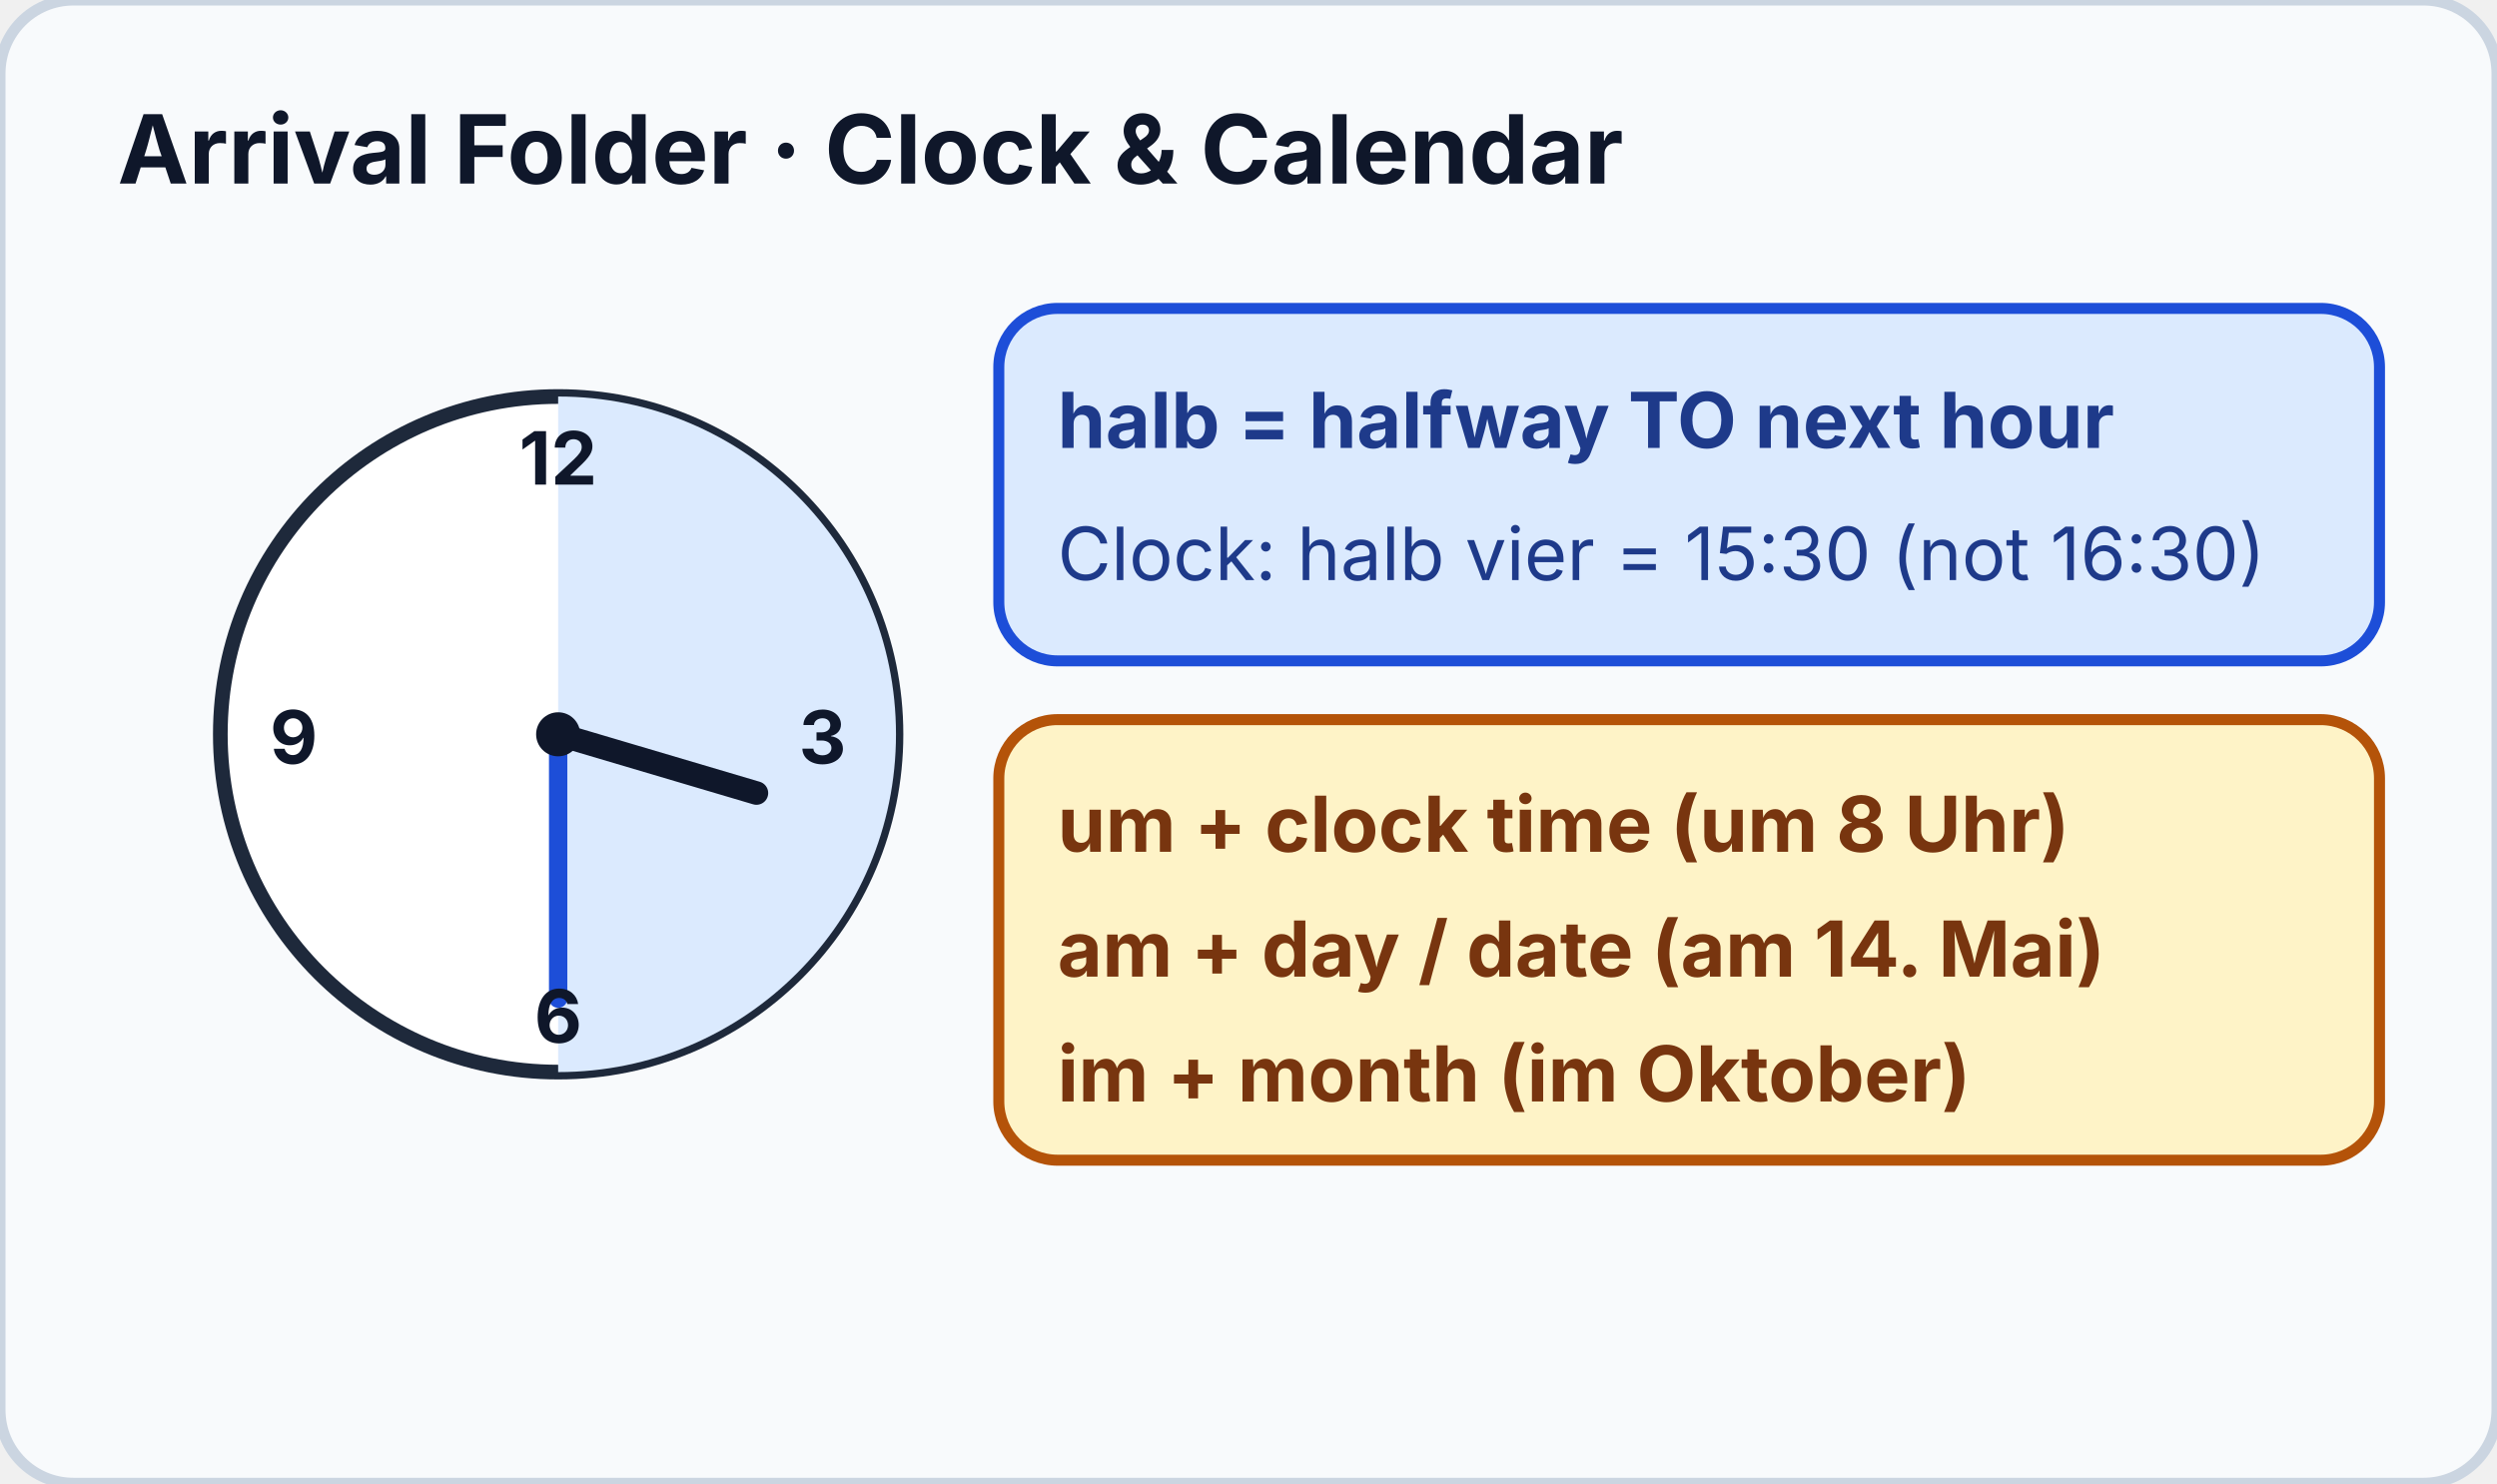
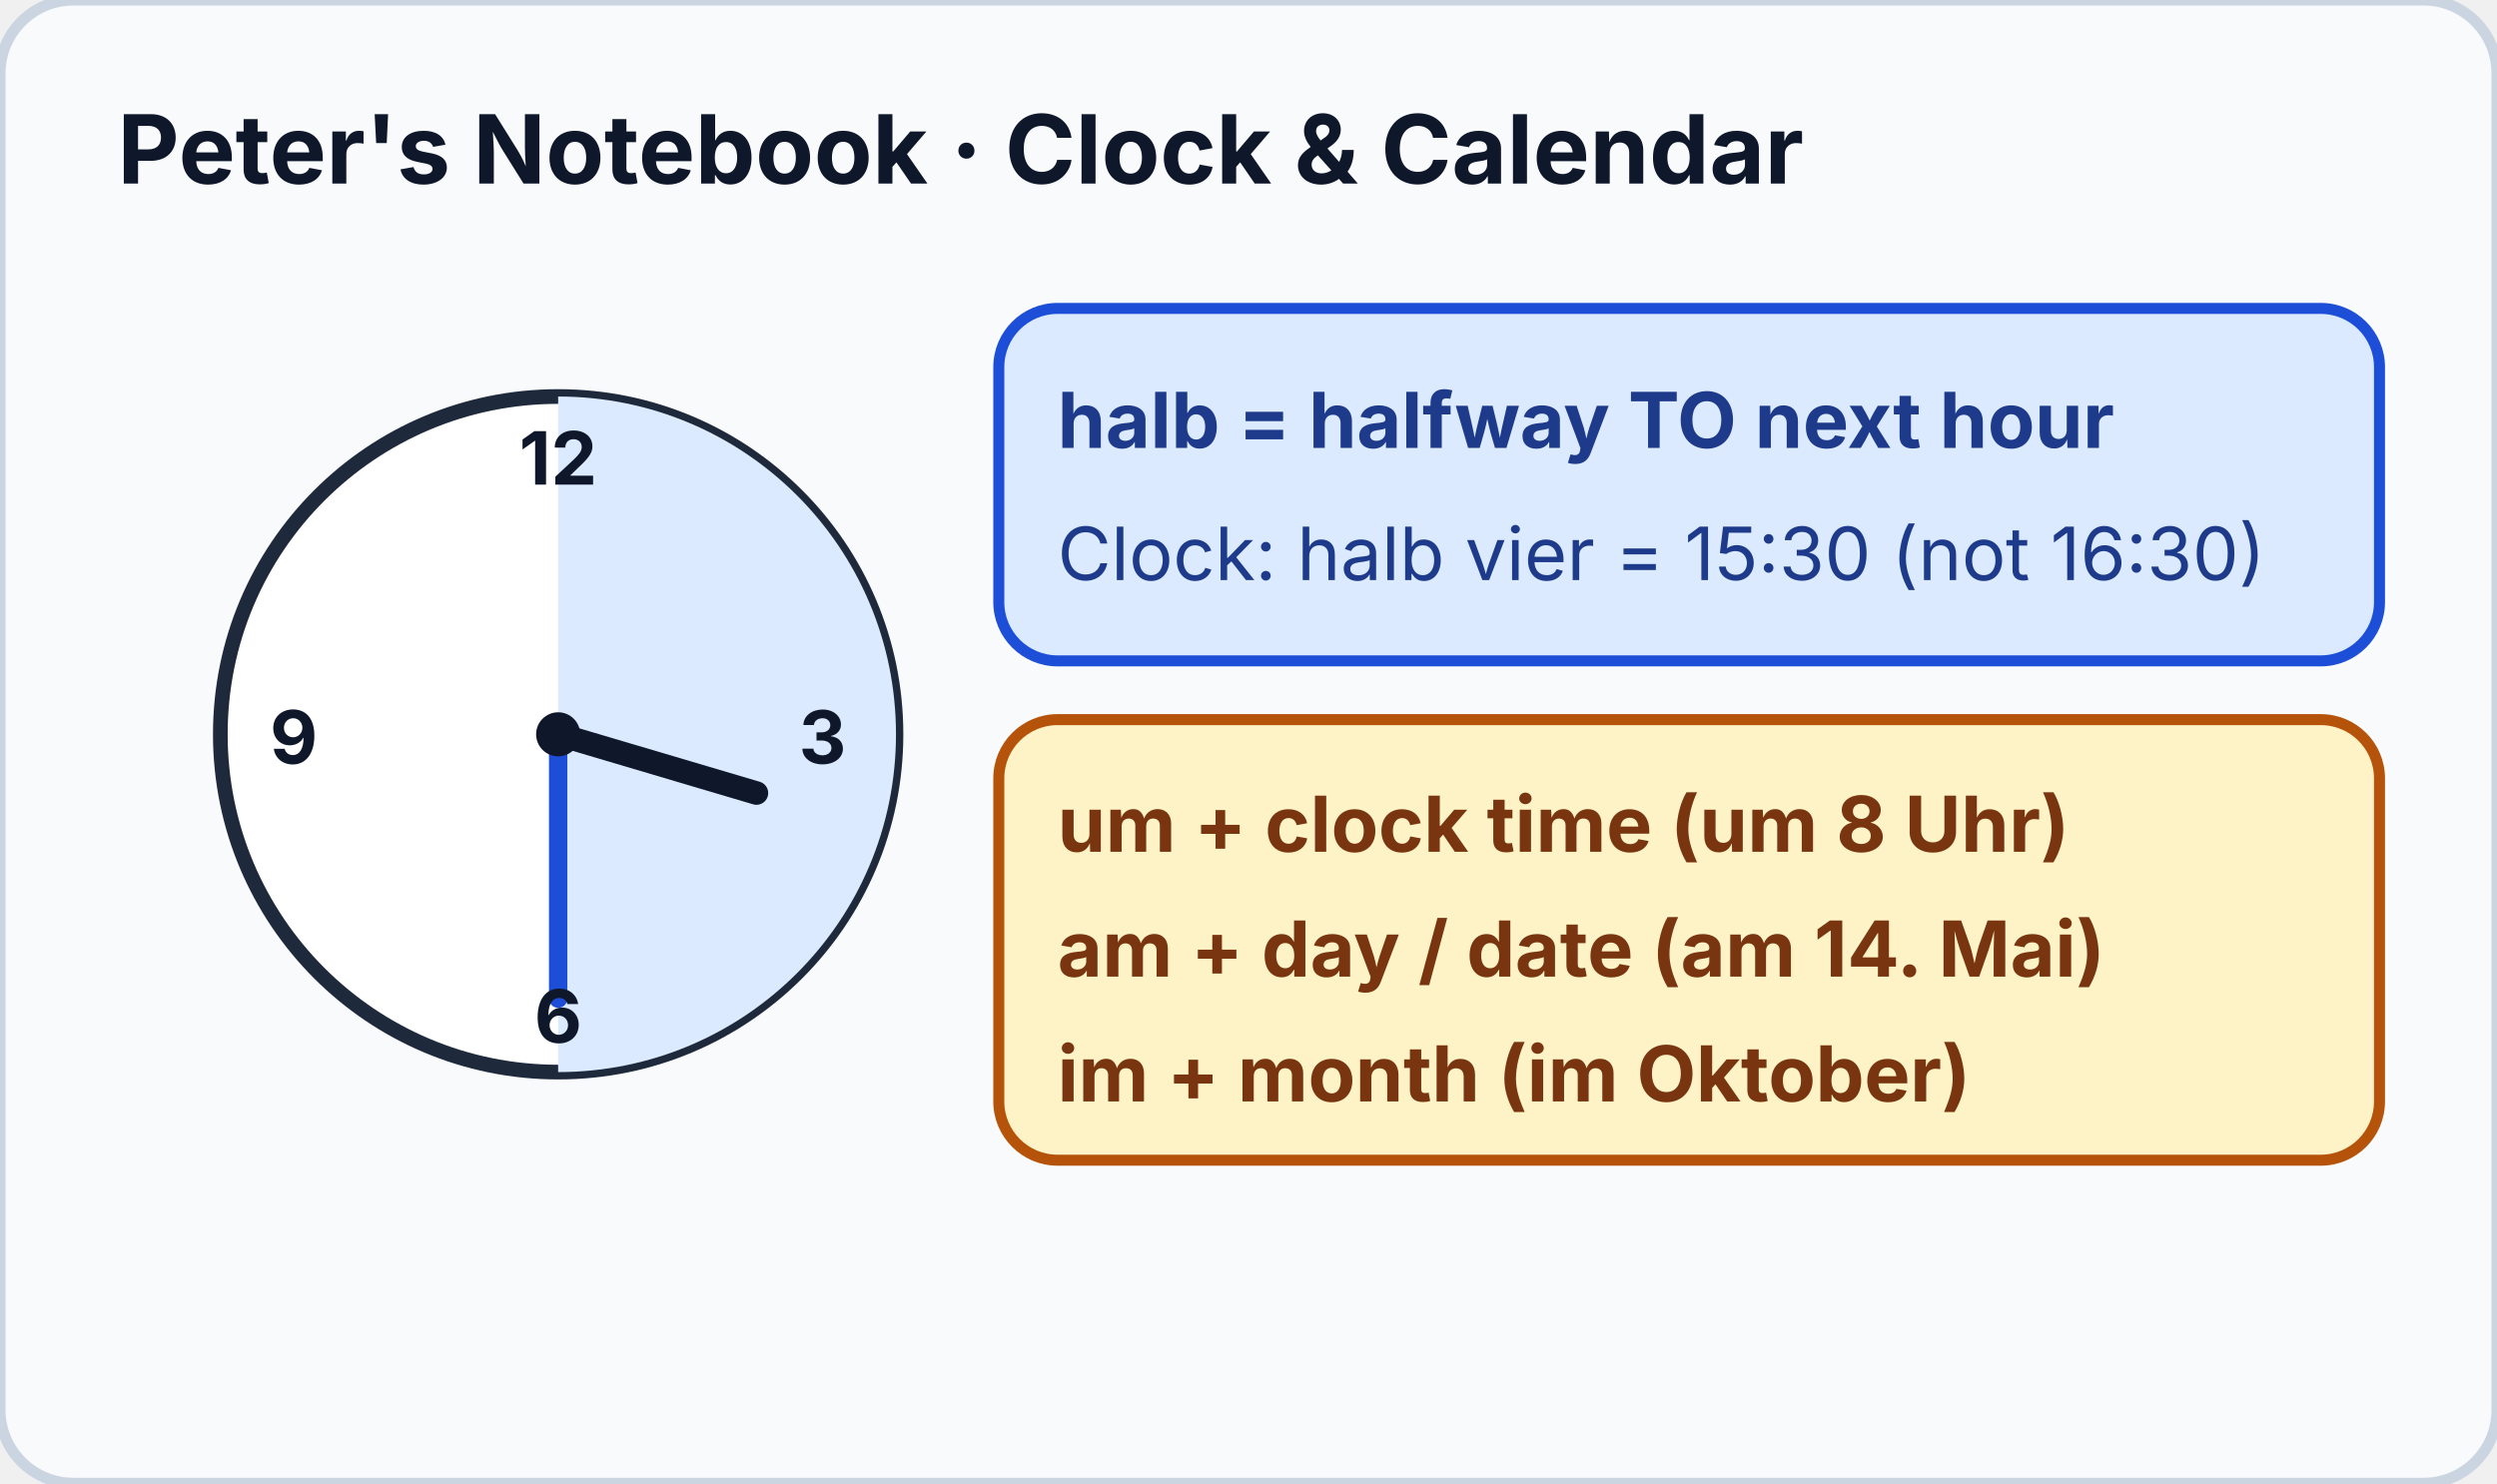
<svg xmlns="http://www.w3.org/2000/svg" viewBox="0 0 340 202" role="img" aria-label="Analog clock showing 3:30 (halb vier) to explain German halb looking forward to the next hour, plus um for clock time, am for days and dates, im for months">
  <rect width="340" height="202" rx="10" fill="#f8fafc" stroke="#cbd5e1" stroke-width="1.5" />
-   <text x="16" y="25" font-family="system-ui, -apple-system, sans-serif" font-size="13" font-weight="700" fill="#0f172a">Arrival Folder · Clock &amp; Calendar</text>
+   <text x="16" y="25" font-family="system-ui, -apple-system, sans-serif" font-size="13" font-weight="700" fill="#0f172a">Peter's Notebook · Clock &amp; Calendar</text>
  <circle cx="76" cy="100" r="46" fill="#ffffff" stroke="#1e293b" stroke-width="2" />
  <path d="M 76 100 L 76 54 A 46 46 0 0 1 76 146 Z" fill="#dbeafe" />
  <line x1="76" y1="100" x2="103" y2="108" stroke="#0f172a" stroke-width="3.2" stroke-linecap="round" />
  <line x1="76" y1="100" x2="76" y2="136" stroke="#1d4ed8" stroke-width="2.5" stroke-linecap="round" />
  <circle cx="76" cy="100" r="3" fill="#0f172a" />
  <text x="76" y="66" text-anchor="middle" font-family="system-ui, -apple-system, sans-serif" font-size="10" font-weight="700" fill="#0f172a">12</text>
  <text x="112" y="104" text-anchor="middle" font-family="system-ui, -apple-system, sans-serif" font-size="10" font-weight="700" fill="#0f172a">3</text>
  <text x="76" y="142" text-anchor="middle" font-family="system-ui, -apple-system, sans-serif" font-size="10" font-weight="700" fill="#0f172a">6</text>
  <text x="40" y="104" text-anchor="middle" font-family="system-ui, -apple-system, sans-serif" font-size="10" font-weight="700" fill="#0f172a">9</text>
  <rect x="136" y="42" width="188" height="48" rx="8" fill="#dbeafe" stroke="#1d4ed8" stroke-width="1.5" />
  <text x="144" y="61" font-family="system-ui, -apple-system, sans-serif" font-size="10.5" font-weight="700" fill="#1e3a8a">halb = halfway TO next hour</text>
  <text x="144" y="79" font-family="system-ui, -apple-system, sans-serif" font-size="10" fill="#1e3a8a">Clock: halb vier = 15:30 (not 16:30)</text>
  <rect x="136" y="98" width="188" height="60" rx="8" fill="#fef3c7" stroke="#b45309" stroke-width="1.5" />
  <text x="144" y="116" font-family="system-ui, -apple-system, sans-serif" font-size="10.5" font-weight="700" fill="#78350f">um + clock time (um 8 Uhr)</text>
  <text x="144" y="133" font-family="system-ui, -apple-system, sans-serif" font-size="10.5" font-weight="700" fill="#78350f">am + day / date (am 14. Mai)</text>
  <text x="144" y="150" font-family="system-ui, -apple-system, sans-serif" font-size="10.5" font-weight="700" fill="#78350f">im + month (im Oktober)</text>
</svg>
